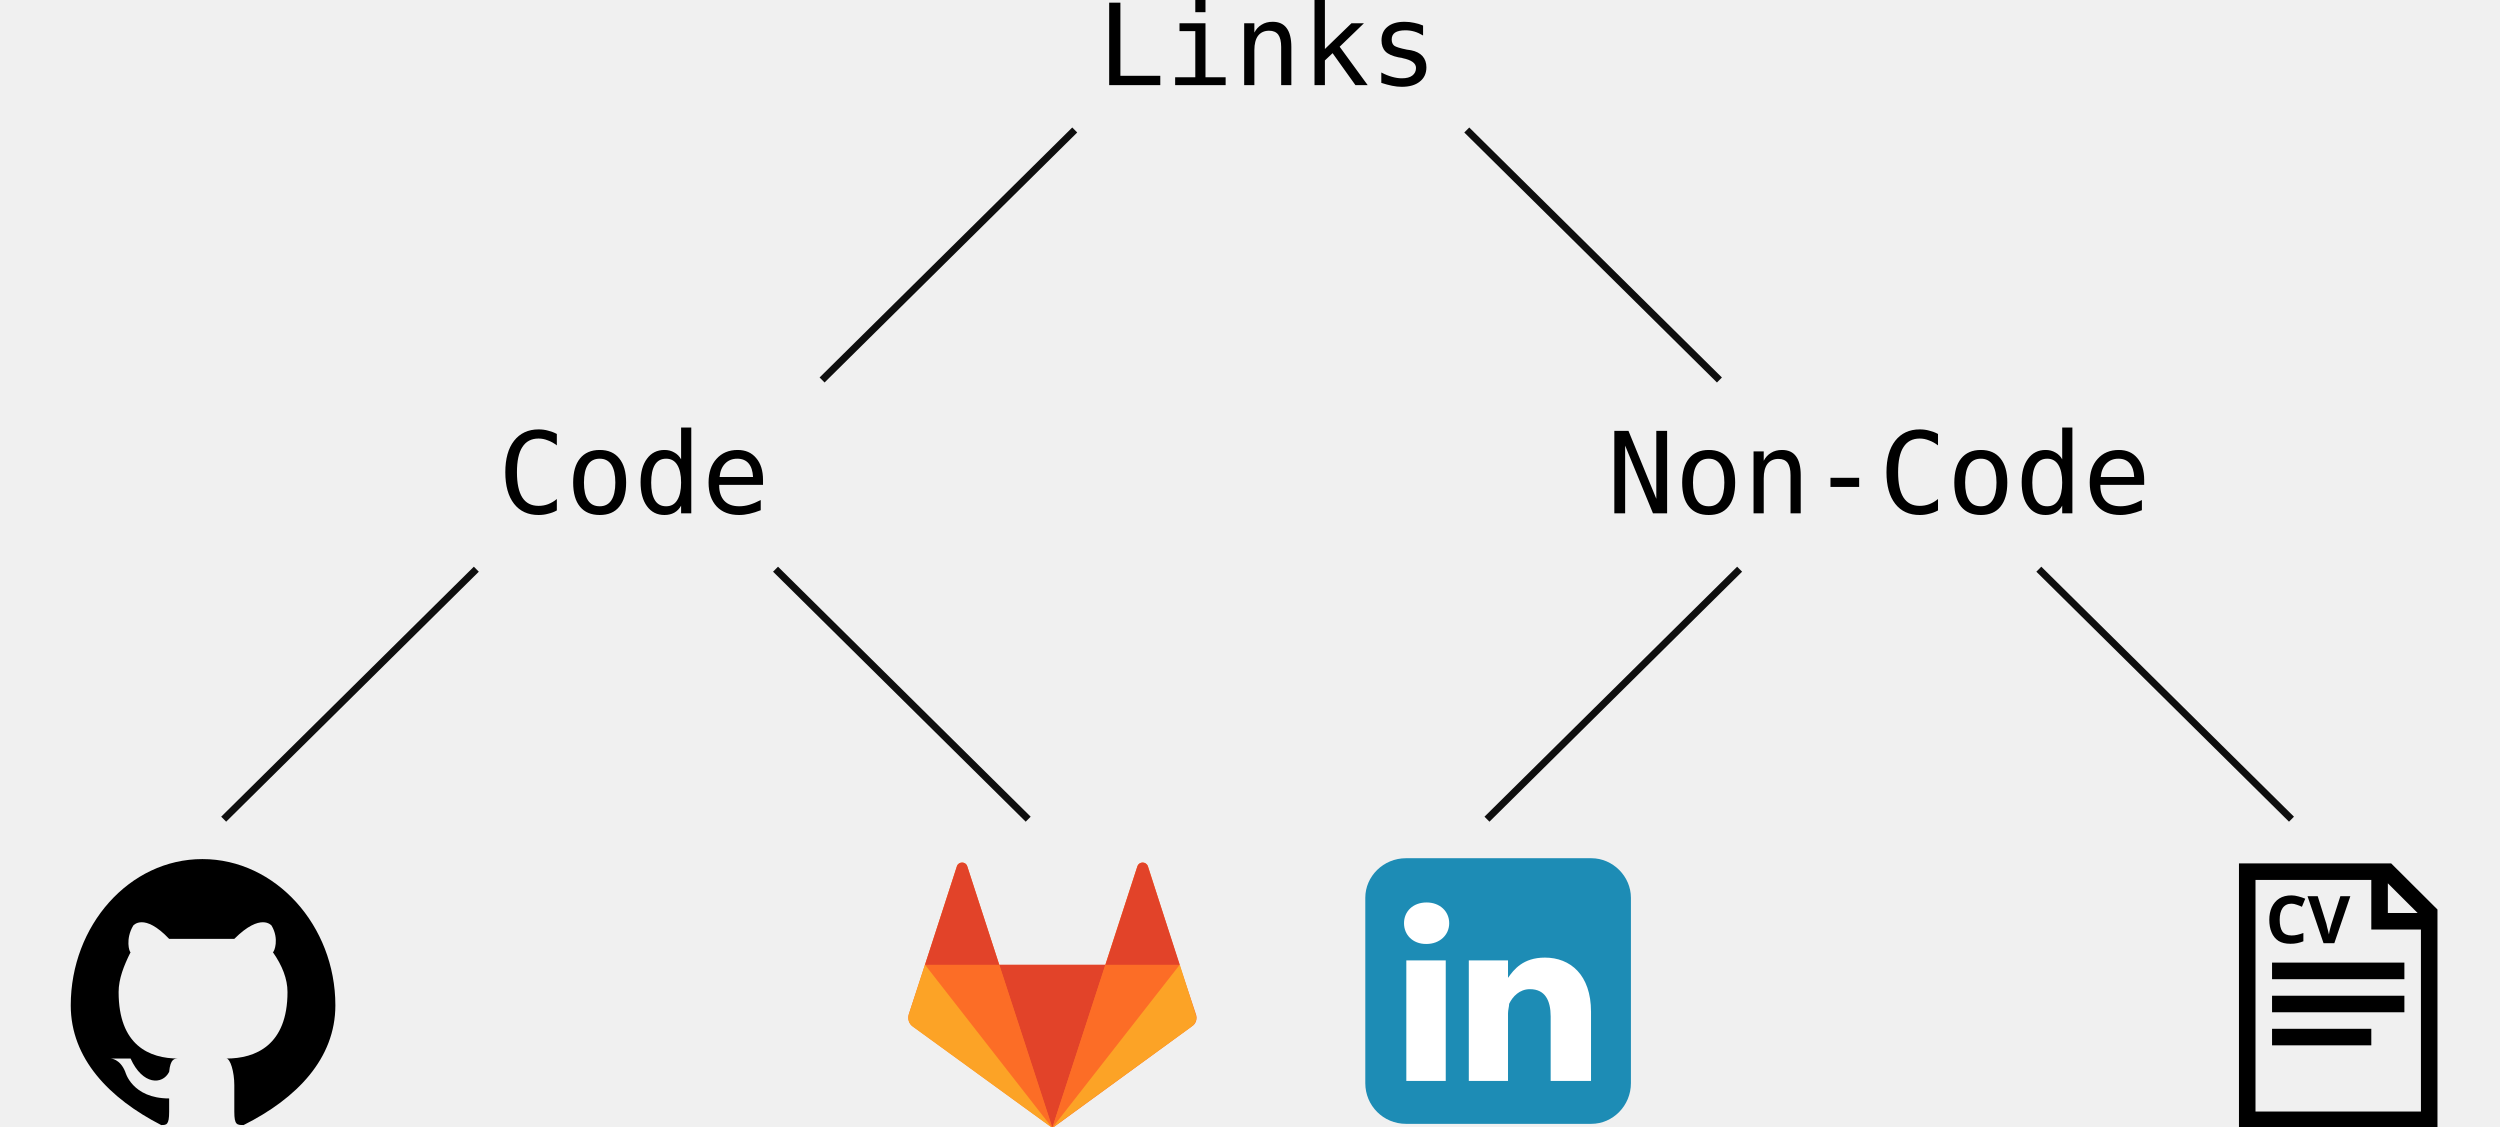
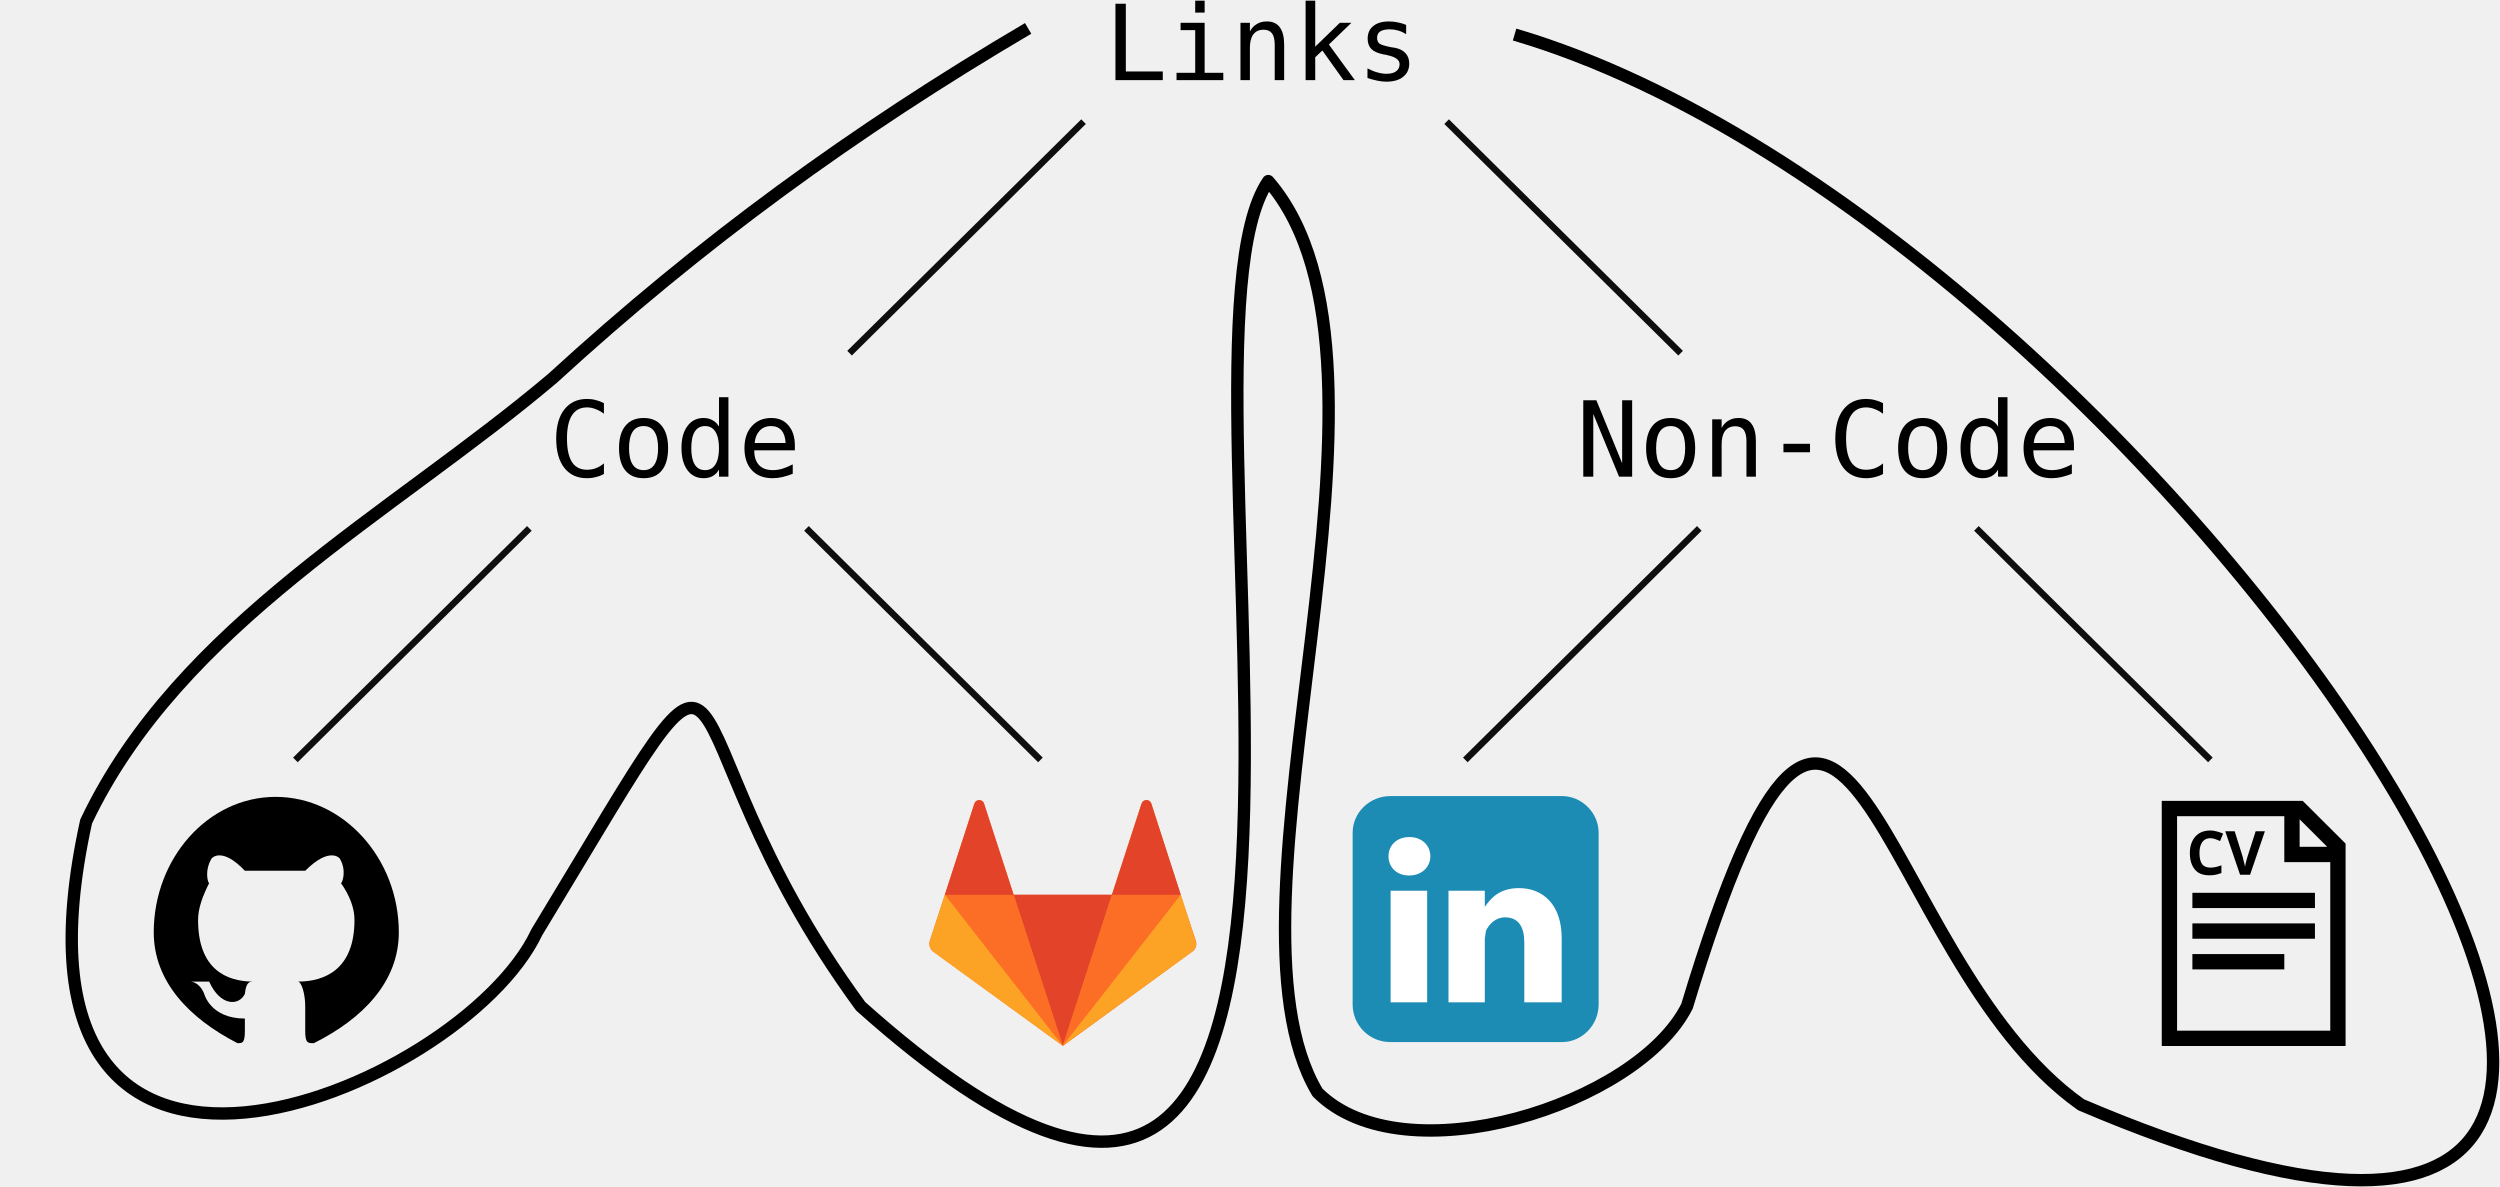
- <svg xmlns="http://www.w3.org/2000/svg" xmlns:xlink="http://www.w3.org/1999/xlink" width="708" height="319" viewBox="0 0 188 84.5" version="1.1" id="svg8">
+ <svg xmlns="http://www.w3.org/2000/svg" xmlns:xlink="http://www.w3.org/1999/xlink" width="763" height="362" viewBox="0 0 203 96.1" version="1.1" id="svg8">
  <defs id="defs2" />
-   <g id="layer1" transform="translate(-6.18,-86.5)">
+   <g id="layer1" transform="translate(0.984,-86.4)">
    <text xml:space="preserve" style="font-style:normal;font-weight:normal;font-size:10.583px;line-height:1.25;font-family:sans-serif;letter-spacing:0px;word-spacing:0px;fill:#000000;fill-opacity:1;stroke:none;stroke-width:0.265" x="88.7" y="92.8" id="text3682">
      <tspan id="tspan3680" x="88.7" y="92.8" style="font-style:normal;font-variant:normal;font-weight:normal;font-stretch:normal;font-size:8.498px;font-family:monospace;-inkscape-font-specification:monospace;stroke-width:0.265">Links</tspan>
    </text>
    <text id="text4560" y="125" x="43.6" style="font-style:normal;font-weight:normal;font-size:10.583px;line-height:1.25;font-family:sans-serif;letter-spacing:0px;word-spacing:0px;fill:#000000;fill-opacity:1;stroke:none;stroke-width:0.56;stroke-miterlimit:4;stroke-dasharray:none" xml:space="preserve">
      <tspan style="font-style:normal;font-variant:normal;font-weight:normal;font-stretch:normal;font-size:8.498px;font-family:monospace;-inkscape-font-specification:monospace;stroke-width:0.56" y="125" x="43.6" id="tspan4558">Code</tspan>
    </text>
    <text id="text4564" y="125" x="127" style="font-style:normal;font-weight:normal;font-size:10.583px;line-height:1.25;font-family:sans-serif;letter-spacing:0px;word-spacing:0px;fill:#000000;fill-opacity:1;stroke:none;stroke-width:0.56;stroke-miterlimit:4;stroke-dasharray:none" xml:space="preserve">
      <tspan style="font-style:normal;font-variant:normal;font-weight:normal;font-stretch:normal;font-size:8.498px;font-family:monospace;-inkscape-font-specification:monospace;stroke-width:0.56" y="125" x="127" id="tspan4562">Non-Code</tspan>
    </text>
    <g style="stroke-width:2.117;stroke-miterlimit:4;stroke-dasharray:none" transform="translate(-0.519,-0.028)" id="g4664">
      <path style="fill:none;stroke:#000000;stroke-width:0.531;stroke-linecap:butt;stroke-linejoin:miter;stroke-miterlimit:4;stroke-dasharray:none;stroke-opacity:0.941" d="M 136,115 C 117,96.2 117,96.2 117,96.2" id="path4660" />
    </g>
-     <a id="a4751" xlink:href="https://github.com/mac-chaffee" target="_blank">
+     <a id="github" xlink:href="https://github.com/mac-chaffee" target="_blank">
      <path id="path5141" d="m 21.4,151 c -5.5,0 -9.9,5 -9.9,11 0,4 2.9,7 6.8,9 0.4,0 0.6,0 0.6,-1 0,0 0,-1 0,-1 -2.8,0 -3.3,-2 -3.3,-2 -0.4,-1 -1.1,-1 -1.1,-1 -0.9,0 0.1,0 0.1,0 1,0 1.4,0 1.4,0 0.9,2 2.4,2 2.9,1 0.1,-1 0.4,-1 0.7,-1 -2.2,0 -4.5,-1 -4.5,-5 0,-1 0.4,-2 0.9,-3 -0.1,0 -0.4,-1 0.2,-2 0,0 0.8,-1 2.7,1 0.7,0 1.6,0 2.5,0 0.8,0 1.7,0 2.4,0 2,-2 2.8,-1 2.8,-1 0.6,1 0.2,2 0.1,2 0.7,1 1.1,2 1.1,3 0,4 -2.4,5 -4.6,5 0.3,0 0.6,1 0.6,2 0,1 0,2 0,2 0,1 0.2,1 0.7,1 4,-2 6.9,-5 6.9,-9 0,-6 -4.5,-11 -10,-11 z" style="stroke-width:0.041;stroke-miterlimit:4;stroke-dasharray:none" />
    </a>
-     <a id="a3948" xlink:href="https://www.linkedin.com/in/mac-chaffee-b6aa93106" target="_blank">
+     <a id="linkedin" xlink:href="https://www.linkedin.com/in/mac-chaffee-b6aa93106" target="_blank">
      <g transform="matrix(0.085,0,0,0.085,108,150)" id="g5377">
        <g id="layer1-5" transform="translate(-374,-318)">
          <path style="fill:#1d8cb5" id="rect1942" d="M 584,329 H 420 c -20,0 -36,16 -36,35 v 164 c 0,20 16,36 36,36 h 164 c 19,0 35,-16 35,-36 V 364 c 0,-19 -16,-35 -35,-35 z" />
          <linearGradient id="path1950_1_" gradientUnits="userSpaceOnUse" x1="-809" y1="200" x2="-861" y2="49.2" gradientTransform="matrix(-0.591,0,0,-0.591,-34.5,413)">
            <stop offset="0" style="stop-color:#FFFFFF" id="stop4616" />
            <stop offset="1" style="stop-color:#FFFFFF;stop-opacity:0" id="stop4618" />
          </linearGradient>
        </g>
        <g id="layer1_1_" transform="translate(-201,-394)">
          <g id="g3019" transform="matrix(1.02,0,0,-1.02,171,498)">
            <path style="fill:#ffffff" id="path28_1_" d="M 109,-102 V 2.53 H 74.8 V -102 Z M 92.2,16.8 c 11.8,0 19.8,8 19.8,18 0,10.2 -8,18 -19.6,18 -11.9,0 -19.6,-7.8 -19.6,-18 0,-10 7.5,-18 19.1,-18 z" />
            <path style="fill:#ffffff" id="path30_1_" d="m 129,-102 h 34 v 58.5 c 0,3.1 1,6.2 1,8.4 3,6.3 9,12.7 18,12.7 13,0 18,-9.6 18,-23.6 v -56 h 35 v 60 c 0,32.08 -18,46.98 -40,46.98 -19,0 -27,-10.45 -32,-17.58 v 0 15.13 h -34 c 0,-9.78 0,-104.53 0,-104.53 z" />
          </g>
        </g>
      </g>
    </a>
-     <a xlink:href="resume.pdf" id="a3960" target="_blank">
+     <a xlink:href="resume.pdf" id="resume" target="_blank">
      <g transform="translate(-8.45,0.323)" id="g5401">
        <g id="g5389" transform="matrix(0.622,0,0,0.622,183,151)">
          <g id="background">
            <rect id="rect3442" height="32" width="32" x="0" y="0" style="fill:none" />
          </g>
          <path d="M 18.4,0 H 0 V 32 H 24 V 5.58 Z M 18,2.41 21.6,6 H 18 Z M 2,30 V 2 h 14 v 6 h 6 V 30 Z M 20,16 v 2 H 4 v 0 -2 z m 0,-4 v 2 H 4 v 0 -2 z m -4,8 v 2 H 4 v 0 -2 z" id="path3451" />
        </g>
        <text xml:space="preserve" style="font-style:normal;font-weight:normal;font-size:4.957px;line-height:1.25;font-family:sans-serif;letter-spacing:0px;word-spacing:0px;fill:#000000;fill-opacity:1;stroke:none;stroke-width:0.266" x="185" y="157" id="text5393">
          <tspan id="tspan5391" x="185" y="157" style="font-style:normal;font-variant:normal;font-weight:bold;font-stretch:normal;font-size:4.957px;font-family:sans-serif;-inkscape-font-specification:'sans-serif Bold';stroke-width:0.266">CV</tspan>
        </text>
      </g>
    </a>
-     <a id="a3919" xlink:href="https://gitlab.com/mac-chaffee" target="_blank">
+     <a id="gitlab" xlink:href="https://gitlab.com/mac-chaffee" target="_blank">
      <g style="fill:none;fill-rule:evenodd;stroke:none;stroke-width:1" transform="matrix(0.044,0,0,0.044,70.1,146)" id="g5436">
        <g id="logo-extra-whitespace">
          <g id="logo-no-bg" transform="translate(98,118)">
            <g id="Page-1">
              <g id="gitlab_logo">
                <g id="g10" transform="matrix(1,0,0,-1,0,457)">
                  <g id="g16">
                    <g id="g18-Clipped">
                      <g id="g18">
                        <g id="g5426">
                          <g id="Group" transform="translate(0.667,0.667)">
                            <g style="fill:#fc6d26" id="g44" transform="translate(0.532,0.775)">
                              <path d="m 492,195 -28,84 -54,169 c -3,8 -15,8 -18,0 L 337,279 H 156 l -55,169 c -2.4,8 -14.7,8 -17.5,0 L 28.9,279 1.33,195 c -2.51,-8 0.24,-17 6.82,-21 L 247,0.385 485,174 c 7,4 10,13 7,21" id="path46" />
                            </g>
                            <g style="fill:#e24329" id="g48" transform="translate(156,1.16)">
                              <path d="m 91,0 v 0 l 91,279 H 0.316 Z" id="path50" />
                            </g>
                            <g style="fill:#fc6d26" id="g56" transform="translate(28.5,1.16)">
                              <path d="M 219,0 128,279 H 0.891 Z" id="path58" />
                            </g>
                            <g style="fill:#fca326" id="g64" transform="translate(0.089,0.256)">
                              <path d="m 29.3,280 v 0 L 1.77,195 C -0.739,187 2.01,179 8.6,174 L 247,0.905 Z" id="path66" />
                            </g>
                            <g style="fill:#e24329" id="g72" transform="translate(29.4,280)">
                              <path d="M 0,0 H 127 L 72.5,168 c -2.8,9 -15.1,9 -17.9,0 z" id="path74" />
                            </g>
                            <g style="fill:#fc6d26" id="g76" transform="translate(247,1.16)">
                              <path d="M 0,0 90.7,279 H 218 Z" id="path78" />
                            </g>
                            <g style="fill:#fca326" id="g80" transform="translate(246,0.256)">
                              <path d="m 219,280 v 0 l 27,-85 c 3,-8 0,-16 -7,-21 L 0.891,0.905 Z" id="path82" />
                            </g>
                            <g style="fill:#e24329" id="g84" transform="translate(337,280)">
                              <path d="M 128,0 H 0.908 L 55.5,168 c 2.8,9 15.1,9 17.9,0 z" id="path86" />
                            </g>
                          </g>
                        </g>
                      </g>
                    </g>
                  </g>
                </g>
              </g>
            </g>
          </g>
        </g>
      </g>
    </a>
    <g style="stroke-width:2.117;stroke-miterlimit:4;stroke-dasharray:none" transform="matrix(-1,0,0,1,204,-0.028)" id="g4664-2">
      <path style="fill:none;stroke:#000000;stroke-width:0.531;stroke-linecap:butt;stroke-linejoin:miter;stroke-miterlimit:4;stroke-dasharray:none;stroke-opacity:0.941" d="M 136,115 C 117,96.2 117,96.2 117,96.2" id="path4660-5" />
    </g>
    <g style="stroke-width:2.117;stroke-miterlimit:4;stroke-dasharray:none" transform="matrix(-1,0,0,1,159,33)" id="g4664-2-5">
      <path style="fill:none;stroke:#000000;stroke-width:0.531;stroke-linecap:butt;stroke-linejoin:miter;stroke-miterlimit:4;stroke-dasharray:none;stroke-opacity:0.941" d="M 136,115 C 117,96.2 117,96.2 117,96.2" id="path4660-5-9" />
    </g>
    <g style="stroke-width:2.117;stroke-miterlimit:4;stroke-dasharray:none" transform="matrix(-1,0,0,1,254,33)" id="g4664-2-46">
      <path style="fill:none;stroke:#000000;stroke-width:0.531;stroke-linecap:butt;stroke-linejoin:miter;stroke-miterlimit:4;stroke-dasharray:none;stroke-opacity:0.941" d="M 136,115 C 117,96.2 117,96.2 117,96.2" id="path4660-5-92" />
    </g>
    <g style="stroke-width:2.117;stroke-miterlimit:4;stroke-dasharray:none" transform="translate(42.5,33)" id="g4664-24">
      <path style="fill:none;stroke:#000000;stroke-width:0.531;stroke-linecap:butt;stroke-linejoin:miter;stroke-miterlimit:4;stroke-dasharray:none;stroke-opacity:0.941" d="M 136,115 C 117,96.2 117,96.2 117,96.2" id="path4660-7" />
    </g>
    <g style="stroke-width:2.117;stroke-miterlimit:4;stroke-dasharray:none" transform="translate(-52.5,33)" id="g4664-7">
      <path style="fill:none;stroke:#000000;stroke-width:0.531;stroke-linecap:butt;stroke-linejoin:miter;stroke-miterlimit:4;stroke-dasharray:none;stroke-opacity:0.941" d="M 136,115 C 117,96.2 117,96.2 117,96.2" id="path4660-54" />
    </g>
+     <path style="fill:none;stroke:#000000;stroke-width:1.005;stroke-linecap:butt;stroke-linejoin:round;stroke-miterlimit:4;stroke-opacity:1;" d="M 82.5,88.6 C 68.4,96.9 55.9,106 43.9,117 c -13,11 -30.3,20 -37.89,36 -8.34,38 30.49,22 36.59,9 18.8,-31 8.7,-18 26.3,6 48.1,43 23.5,-53 33.1,-67 13,15 -5,59 4,74 7,7 26,1 30,-7 13,-43 15,-4 32,8 75,32 8,-71 -46,-86.9" id="traversal" />
  </g>
</svg>
